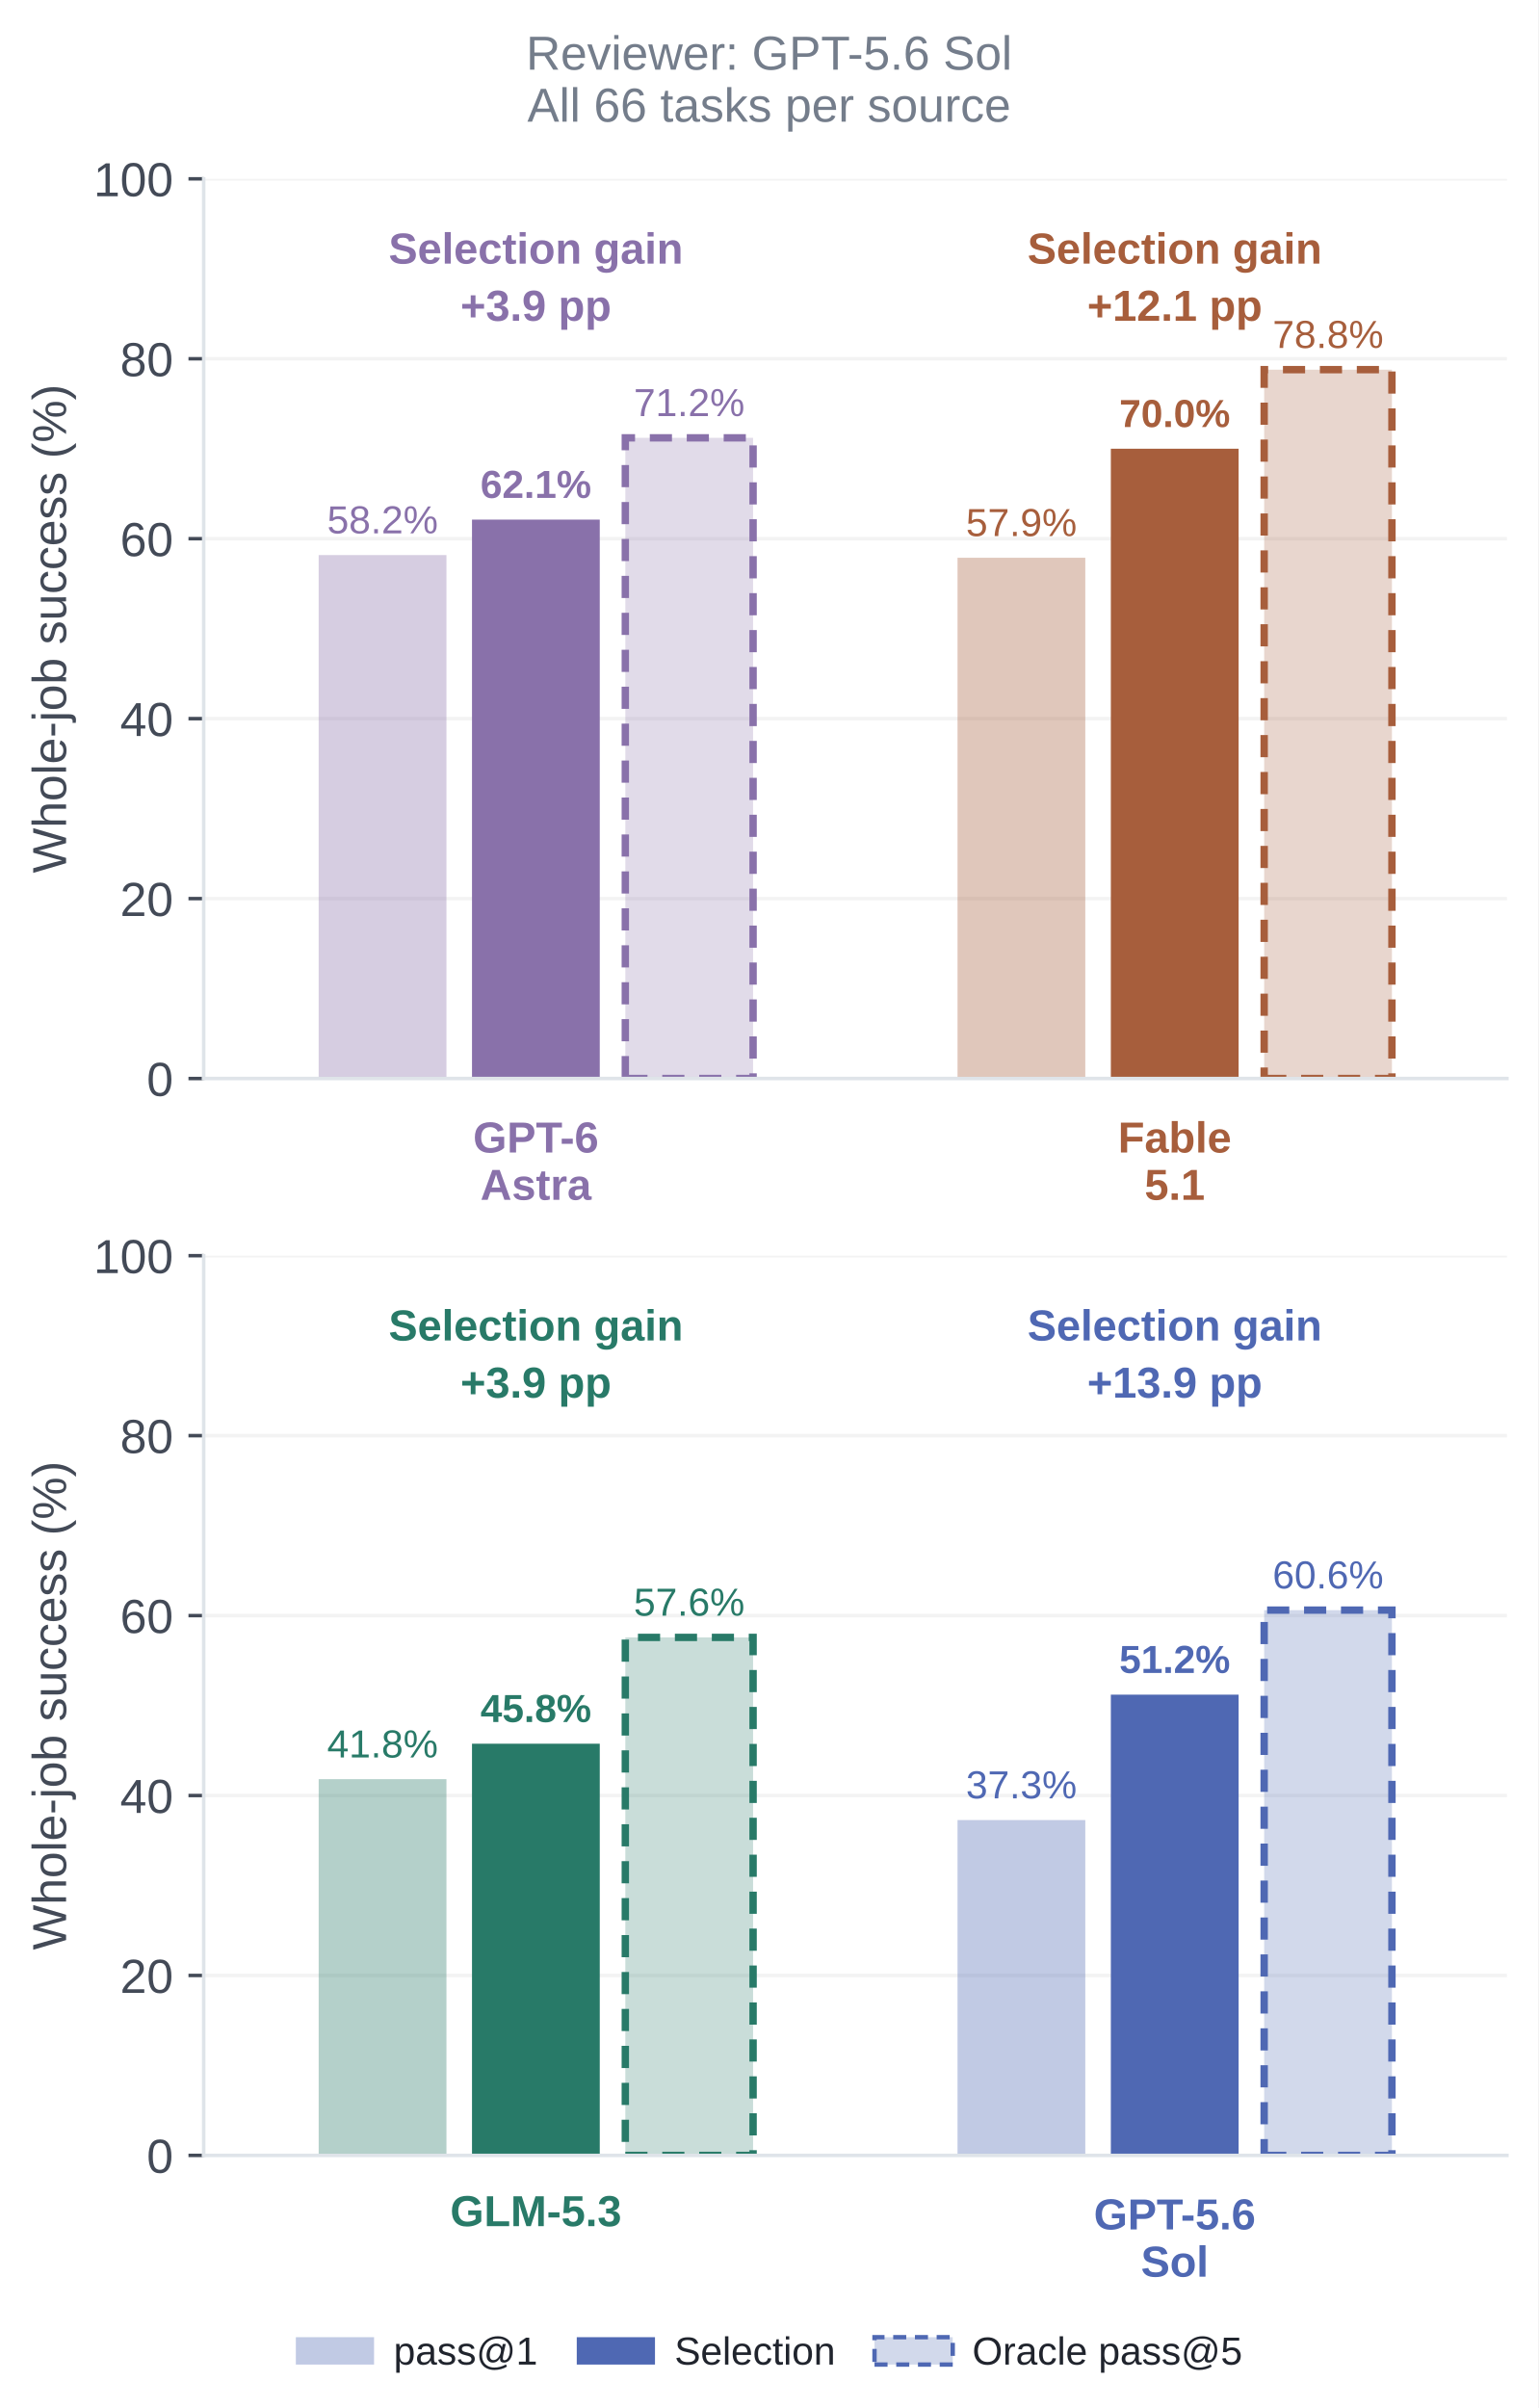
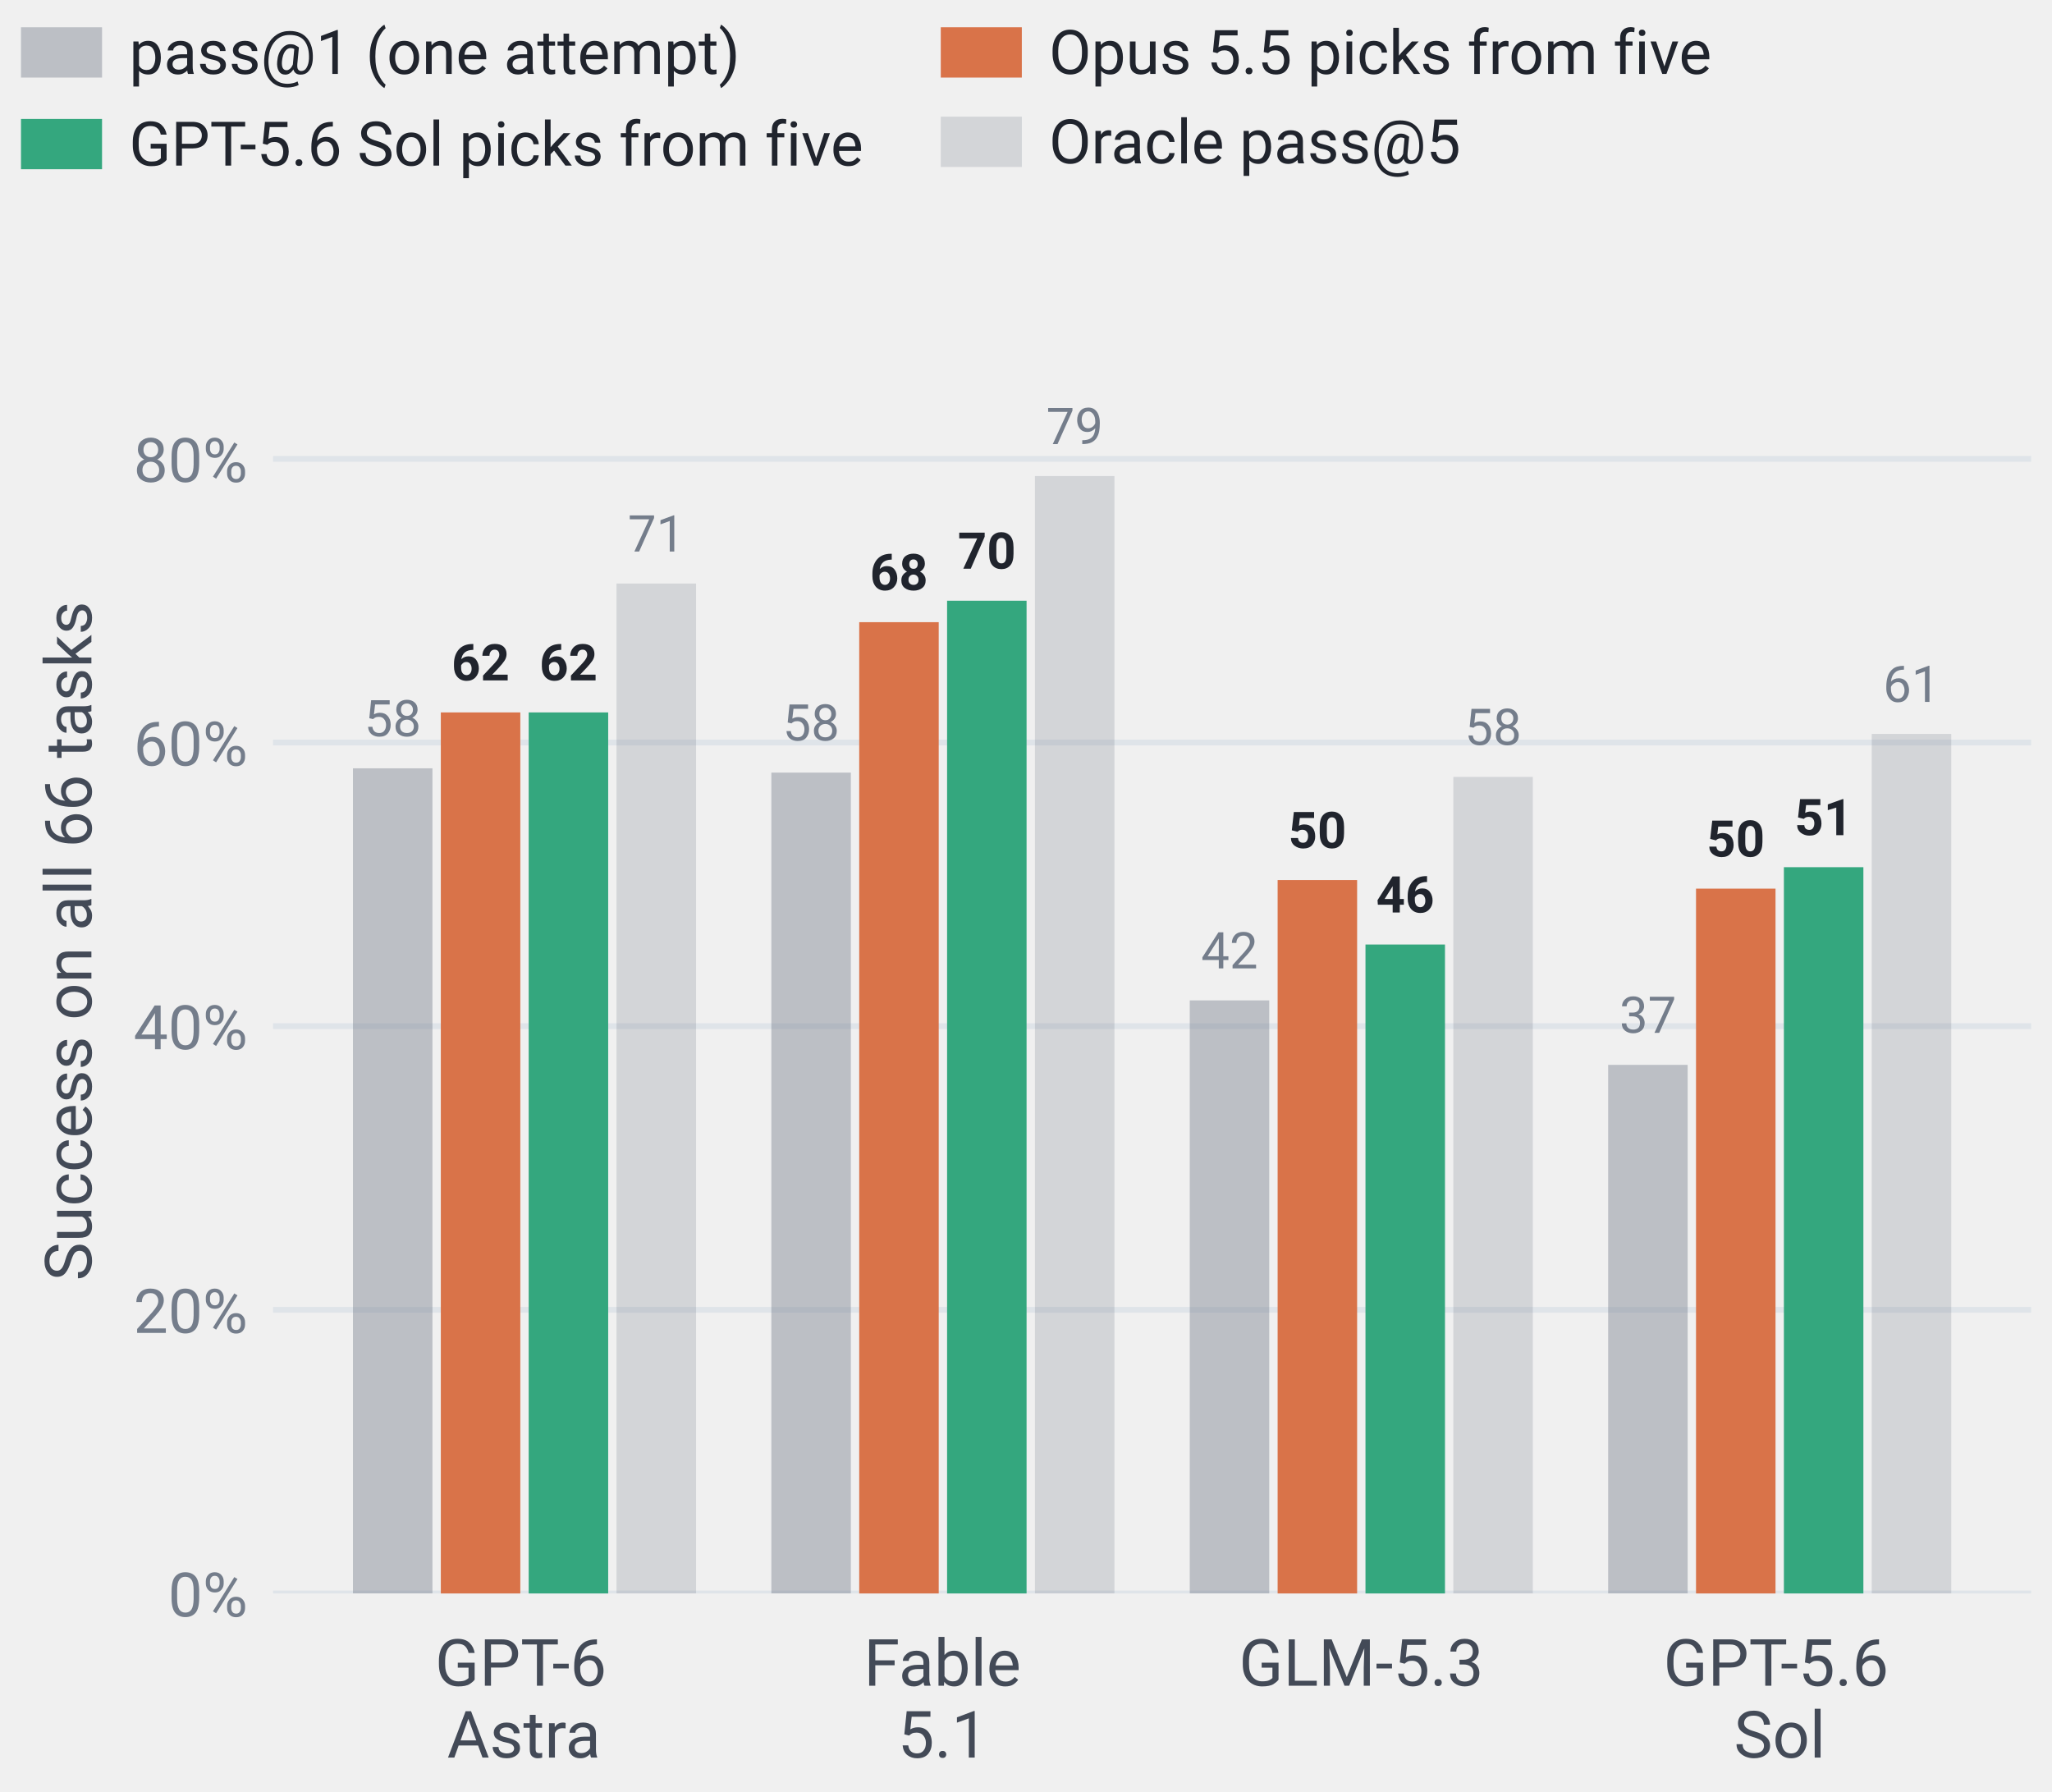
- <svg xmlns="http://www.w3.org/2000/svg" xmlns:xlink="http://www.w3.org/1999/xlink" width="354pt" height="554.1pt" viewBox="0 0 354 554.1" version="1.1">
+ <svg xmlns="http://www.w3.org/2000/svg" width="283.56pt" height="247.56pt" viewBox="0 0 283.56 247.56" version="1.1">
  <defs>
    <style type="text/css">*{stroke-linejoin: round; stroke-linecap: butt}</style>
  </defs>
  <g id="figure_1">
    <g id="patch_1">
-       <path d="M 0 554.1  L 354 554.1  L 354 0  L 0 0  z " style="fill: #ffffff" />
+       <path d="M 0 247.56  L 283.56 247.56  L 283.56 0  L 0 0  L 0 247.56  z " style="fill: none" />
    </g>
    <g id="axes_1">
      <g id="patch_2">
-         <path d="M 46.875 248.176  L 346.8 248.176  L 346.8 41.149  L 46.875 41.149  z " style="fill: #ffffff" />
+         <path d="M 37.731 220.174  L 280.68 220.174  L 280.68 39.89  L 37.731 39.89  L 37.731 220.174  z " style="fill: none" />
      </g>
      <g id="matplotlib.axis_1">
        <g id="xtick_1">
          <g id="line2d_1" />
          <g id="text_1">
-             <text style="font-weight: 700; font-size: 10px; font-family: 'Arial', 'DejaVu Sans', sans-serif; fill: #8971aa" transform="translate(108.8784 265.206)">GPT-6</text>
-             <text style="font-weight: 700; font-size: 10px; font-family: 'Arial', 'DejaVu Sans', sans-serif; fill: #8971aa" transform="translate(110.5432 276.0898)">Astra</text>
+             <text style="font-size: 9px; font-family: 'Roboto'; fill: #434a57" transform="translate(60.12129 232.9235)">GPT-6</text>
+             <text style="font-size: 9px; font-family: 'Roboto'; fill: #434a57" transform="translate(61.78278 242.8516)">Astra</text>
          </g>
        </g>
        <g id="xtick_2">
          <g id="line2d_2" />
          <g id="text_2">
-             <text style="font-weight: 700; font-size: 10px; font-family: 'Arial', 'DejaVu Sans', sans-serif; fill: #a75e3c" transform="translate(257.2902 265.206)">Fable</text>
-             <text style="font-weight: 700; font-size: 10px; font-family: 'Arial', 'DejaVu Sans', sans-serif; fill: #a75e3c" transform="translate(263.3981 276.0898)">5.1</text>
+             <text style="font-size: 9px; font-family: 'Roboto'; fill: #434a57" transform="translate(119.3604 232.9235)">Fable</text>
+             <text style="font-size: 9px; font-family: 'Roboto'; fill: #434a57" transform="translate(124.0587 242.8516)">5.1</text>
+           </g>
+         </g>
+         <g id="xtick_3">
+           <g id="line2d_3" />
+           <g id="text_3">
+             <text style="font-size: 9px; font-family: 'Roboto'; text-anchor: middle; fill: #434a57" x="188.114" y="232.924" transform="rotate(-0 188.1142 232.9235)">GLM-5.3</text>
+           </g>
+         </g>
+         <g id="xtick_4">
+           <g id="line2d_4" />
+           <g id="text_4">
+             <text style="font-size: 9px; font-family: 'Roboto'; fill: #434a57" transform="translate(229.8623 232.9235)">GPT-5.6</text>
+             <text style="font-size: 9px; font-family: 'Roboto'; fill: #434a57" transform="translate(239.6034 242.8516)">Sol</text>
          </g>
        </g>
      </g>
      <g id="matplotlib.axis_2">
        <g id="ytick_1">
-           <g id="line2d_3">
-             <path d="M 46.875 248.176  L 346.8 248.176  " clip-path="url(#p223bab9b94)" style="fill: none; stroke: #b0b0b0; stroke-opacity: 0.15; stroke-width: 0.8; stroke-linecap: square" />
-           </g>
-           <g id="line2d_4">
-             <defs>
-               <path id="md40062f3c9" d="M 0 0  L -3.5 0  " style="stroke: #434a57; stroke-width: 0.8" />
-             </defs>
-             <g>
-               <use xlink:href="#md40062f3c9" x="46.875" y="248.176" style="fill: #434a57; stroke: #434a57; stroke-width: 0.8" />
-             </g>
-           </g>
-           <g id="text_3">
-             <text style="font-size: 11px; font-family: 'Arial', 'DejaVu Sans', sans-serif; text-anchor: end; fill: #434a57" x="39.875" y="252.18" transform="rotate(-0 39.87455 252.1804)">0</text>
+           <g id="line2d_5">
+             <path d="M 37.731 220.174  L 280.68 220.174  " clip-path="url(#p5468befdf5)" style="fill: none; stroke: #dfe4e9; stroke-width: 0.8; stroke-linecap: square" />
+           </g>
+           <g id="line2d_6" />
+           <g id="text_5">
+             <text style="font-size: 8.5px; font-family: 'Roboto'; text-anchor: end; fill: #747d8b" x="34.231" y="223.361" transform="rotate(-0 34.23118 223.361)">0%</text>
          </g>
        </g>
        <g id="ytick_2">
-           <g id="line2d_5">
-             <path d="M 46.875 206.771  L 346.8 206.771  " clip-path="url(#p223bab9b94)" style="fill: none; stroke: #b0b0b0; stroke-opacity: 0.15; stroke-width: 0.8; stroke-linecap: square" />
-           </g>
-           <g id="line2d_6">
-             <g>
-               <use xlink:href="#md40062f3c9" x="46.875" y="206.771" style="fill: #434a57; stroke: #434a57; stroke-width: 0.8" />
-             </g>
-           </g>
-           <g id="text_4">
-             <text style="font-size: 11px; font-family: 'Arial', 'DejaVu Sans', sans-serif; text-anchor: end; fill: #434a57" x="39.875" y="210.775" transform="rotate(-0 39.87455 210.7749)">20</text>
+           <g id="line2d_7">
+             <path d="M 37.731 180.981  L 280.68 180.981  " clip-path="url(#p5468befdf5)" style="fill: none; stroke: #dfe4e9; stroke-width: 0.8; stroke-linecap: square" />
+           </g>
+           <g id="line2d_8" />
+           <g id="text_6">
+             <text style="font-size: 8.5px; font-family: 'Roboto'; text-anchor: end; fill: #747d8b" x="34.231" y="184.169" transform="rotate(-0 34.23118 184.1688)">20%</text>
          </g>
        </g>
        <g id="ytick_3">
-           <g id="line2d_7">
-             <path d="M 46.875 165.365  L 346.8 165.365  " clip-path="url(#p223bab9b94)" style="fill: none; stroke: #b0b0b0; stroke-opacity: 0.15; stroke-width: 0.8; stroke-linecap: square" />
-           </g>
-           <g id="line2d_8">
-             <g>
-               <use xlink:href="#md40062f3c9" x="46.875" y="165.365" style="fill: #434a57; stroke: #434a57; stroke-width: 0.8" />
-             </g>
-           </g>
-           <g id="text_5">
-             <text style="font-size: 11px; font-family: 'Arial', 'DejaVu Sans', sans-serif; text-anchor: end; fill: #434a57" x="39.875" y="169.369" transform="rotate(-0 39.87455 169.3695)">40</text>
+           <g id="line2d_9">
+             <path d="M 37.731 141.789  L 280.68 141.789  " clip-path="url(#p5468befdf5)" style="fill: none; stroke: #dfe4e9; stroke-width: 0.8; stroke-linecap: square" />
+           </g>
+           <g id="line2d_10" />
+           <g id="text_7">
+             <text style="font-size: 8.5px; font-family: 'Roboto'; text-anchor: end; fill: #747d8b" x="34.231" y="144.977" transform="rotate(-0 34.23118 144.9767)">40%</text>
          </g>
        </g>
        <g id="ytick_4">
-           <g id="line2d_9">
-             <path d="M 46.875 123.96  L 346.8 123.96  " clip-path="url(#p223bab9b94)" style="fill: none; stroke: #b0b0b0; stroke-opacity: 0.15; stroke-width: 0.8; stroke-linecap: square" />
-           </g>
-           <g id="line2d_10">
-             <g>
-               <use xlink:href="#md40062f3c9" x="46.875" y="123.96" style="fill: #434a57; stroke: #434a57; stroke-width: 0.8" />
-             </g>
-           </g>
-           <g id="text_6">
-             <text style="font-size: 11px; font-family: 'Arial', 'DejaVu Sans', sans-serif; text-anchor: end; fill: #434a57" x="39.875" y="127.964" transform="rotate(-0 39.87455 127.964)">60</text>
+           <g id="line2d_11">
+             <path d="M 37.731 102.597  L 280.68 102.597  " clip-path="url(#p5468befdf5)" style="fill: none; stroke: #dfe4e9; stroke-width: 0.8; stroke-linecap: square" />
+           </g>
+           <g id="line2d_12" />
+           <g id="text_8">
+             <text style="font-size: 8.5px; font-family: 'Roboto'; text-anchor: end; fill: #747d8b" x="34.231" y="105.785" transform="rotate(-0 34.23118 105.7845)">60%</text>
          </g>
        </g>
        <g id="ytick_5">
-           <g id="line2d_11">
-             <path d="M 46.875 82.554  L 346.8 82.554  " clip-path="url(#p223bab9b94)" style="fill: none; stroke: #b0b0b0; stroke-opacity: 0.15; stroke-width: 0.8; stroke-linecap: square" />
-           </g>
-           <g id="line2d_12">
-             <g>
-               <use xlink:href="#md40062f3c9" x="46.875" y="82.554" style="fill: #434a57; stroke: #434a57; stroke-width: 0.8" />
-             </g>
-           </g>
-           <g id="text_7">
-             <text style="font-size: 11px; font-family: 'Arial', 'DejaVu Sans', sans-serif; text-anchor: end; fill: #434a57" x="39.875" y="86.559" transform="rotate(-0 39.87455 86.55857)">80</text>
-           </g>
-         </g>
-         <g id="ytick_6">
          <g id="line2d_13">
-             <path d="M 46.875 41.149  L 346.8 41.149  " clip-path="url(#p223bab9b94)" style="fill: none; stroke: #b0b0b0; stroke-opacity: 0.15; stroke-width: 0.8; stroke-linecap: square" />
-           </g>
-           <g id="line2d_14">
-             <g>
-               <use xlink:href="#md40062f3c9" x="46.875" y="41.149" style="fill: #434a57; stroke: #434a57; stroke-width: 0.8" />
-             </g>
-           </g>
-           <g id="text_8">
-             <text style="font-size: 11px; font-family: 'Arial', 'DejaVu Sans', sans-serif; text-anchor: end; fill: #434a57" x="39.875" y="45.153" transform="rotate(-0 39.87455 45.15312)">100</text>
-           </g>
-         </g>
-         <g id="text_9">
-           <text style="font-size: 11px; font-family: 'Arial', 'DejaVu Sans', sans-serif; text-anchor: middle; fill: #434a57" x="15.208" y="144.663" transform="rotate(-90 15.2083 144.6626)">Whole-job success (%)</text>
+             <path d="M 37.731 63.405  L 280.68 63.405  " clip-path="url(#p5468befdf5)" style="fill: none; stroke: #dfe4e9; stroke-width: 0.8; stroke-linecap: square" />
+           </g>
+           <g id="line2d_14" />
+           <g id="text_9">
+             <text style="font-size: 8.5px; font-family: 'Roboto'; text-anchor: end; fill: #747d8b" x="34.231" y="66.592" transform="rotate(-0 34.23118 66.59235)">80%</text>
+           </g>
+         </g>
+         <g id="text_10">
+           <text style="font-size: 9px; font-family: 'Roboto'; text-anchor: middle; fill: #434a57" x="12.63" y="130.032" transform="rotate(-90 12.63024 130.0315)">Success on all 66 tasks</text>
        </g>
      </g>
      <g id="patch_3">
-         <path d="M 73.339 248.176  L 102.743 248.176  L 102.743 127.724  L 73.339 127.724  z " clip-path="url(#p223bab9b94)" style="fill: #8971aa; fill-opacity: 0.35" />
+         <path d="M 48.774 220.174  L 59.76 220.174  L 59.76 106.16  L 48.774 106.16  z " clip-path="url(#p5468befdf5)" style="fill: #747d8b; opacity: 0.42" />
      </g>
      <g id="patch_4">
-         <path d="M 108.624 248.176  L 138.028 248.176  L 138.028 119.568  L 108.624 119.568  z " clip-path="url(#p223bab9b94)" style="fill: #8971aa" />
+         <path d="M 60.916 220.174  L 71.901 220.174  L 71.901 98.44  L 60.916 98.44  z " clip-path="url(#p5468befdf5)" style="fill: #d97349" />
      </g>
      <g id="patch_5">
-         <path d="M 143.909 248.176  L 173.314 248.176  L 173.314 100.748  L 143.909 100.748  z " clip-path="url(#p223bab9b94)" style="fill: #8971aa; fill-opacity: 0.25; stroke-dasharray: 5.1,3.4; stroke-dashoffset: 0; stroke: #8971aa; stroke-width: 1.7; stroke-linejoin: miter" />
+         <path d="M 73.058 220.174  L 84.043 220.174  L 84.043 98.44  L 73.058 98.44  z " clip-path="url(#p5468befdf5)" style="fill: #34a77e" />
      </g>
      <g id="patch_6">
-         <path d="M 220.361 248.176  L 249.765 248.176  L 249.765 128.351  L 220.361 128.351  z " clip-path="url(#p223bab9b94)" style="fill: #a75e3c; fill-opacity: 0.35" />
+         <path d="M 85.199 220.174  L 96.185 220.174  L 96.185 80.626  L 85.199 80.626  z " clip-path="url(#p5468befdf5)" style="fill: #747d8b; opacity: 0.24" />
      </g>
      <g id="patch_7">
-         <path d="M 255.646 248.176  L 285.05 248.176  L 285.05 103.257  L 255.646 103.257  z " clip-path="url(#p223bab9b94)" style="fill: #a75e3c" />
+         <path d="M 106.592 220.174  L 117.577 220.174  L 117.577 106.754  L 106.592 106.754  z " clip-path="url(#p5468befdf5)" style="fill: #747d8b; opacity: 0.42" />
      </g>
      <g id="patch_8">
-         <path d="M 290.931 248.176  L 320.336 248.176  L 320.336 85.064  L 290.931 85.064  z " clip-path="url(#p223bab9b94)" style="fill: #a75e3c; fill-opacity: 0.25; stroke-dasharray: 5.1,3.4; stroke-dashoffset: 0; stroke: #a75e3c; stroke-width: 1.7; stroke-linejoin: miter" />
+         <path d="M 118.733 220.174  L 129.719 220.174  L 129.719 85.97  L 118.733 85.97  z " clip-path="url(#p5468befdf5)" style="fill: #d97349" />
      </g>
      <g id="patch_9">
-         <path d="M 46.875 248.176  L 46.875 41.149  " style="fill: none; stroke: #dfe4e9; stroke-width: 0.8; stroke-linejoin: miter; stroke-linecap: square" />
+         <path d="M 130.875 220.174  L 141.86 220.174  L 141.86 83.001  L 130.875 83.001  z " clip-path="url(#p5468befdf5)" style="fill: #34a77e" />
      </g>
      <g id="patch_10">
-         <path d="M 46.875 248.176  L 346.8 248.176  " style="fill: none; stroke: #dfe4e9; stroke-width: 0.8; stroke-linejoin: miter; stroke-linecap: square" />
-       </g>
-       <g id="text_10">
-         <text style="font-size: 9px; font-family: 'Arial', 'DejaVu Sans', sans-serif; text-anchor: middle; fill: #8971aa" x="88.041" y="122.724" transform="rotate(-0 88.04072 122.724)">58.2%</text>
+         <path d="M 143.017 220.174  L 154.002 220.174  L 154.002 65.78  L 143.017 65.78  z " clip-path="url(#p5468befdf5)" style="fill: #747d8b; opacity: 0.24" />
+       </g>
+       <g id="patch_11">
+         <path d="M 164.409 220.174  L 175.394 220.174  L 175.394 138.226  L 164.409 138.226  z " clip-path="url(#p5468befdf5)" style="fill: #747d8b; opacity: 0.42" />
+       </g>
+       <g id="patch_12">
+         <path d="M 176.551 220.174  L 187.536 220.174  L 187.536 121.599  L 176.551 121.599  z " clip-path="url(#p5468befdf5)" style="fill: #d97349" />
+       </g>
+       <g id="patch_13">
+         <path d="M 188.692 220.174  L 199.678 220.174  L 199.678 130.507  L 188.692 130.507  z " clip-path="url(#p5468befdf5)" style="fill: #34a77e" />
+       </g>
+       <g id="patch_14">
+         <path d="M 200.834 220.174  L 211.819 220.174  L 211.819 107.348  L 200.834 107.348  z " clip-path="url(#p5468befdf5)" style="fill: #747d8b; opacity: 0.24" />
+       </g>
+       <g id="patch_15">
+         <path d="M 222.226 220.174  L 233.212 220.174  L 233.212 147.134  L 222.226 147.134  z " clip-path="url(#p5468befdf5)" style="fill: #747d8b; opacity: 0.42" />
+       </g>
+       <g id="patch_16">
+         <path d="M 234.368 220.174  L 245.353 220.174  L 245.353 122.787  L 234.368 122.787  z " clip-path="url(#p5468befdf5)" style="fill: #d97349" />
+       </g>
+       <g id="patch_17">
+         <path d="M 246.51 220.174  L 257.495 220.174  L 257.495 119.818  L 246.51 119.818  z " clip-path="url(#p5468befdf5)" style="fill: #34a77e" />
+       </g>
+       <g id="patch_18">
+         <path d="M 258.651 220.174  L 269.637 220.174  L 269.637 101.409  L 258.651 101.409  z " clip-path="url(#p5468befdf5)" style="fill: #747d8b; opacity: 0.24" />
      </g>
      <g id="text_11">
-         <text style="font-weight: 700; font-size: 9px; font-family: 'Arial', 'DejaVu Sans', sans-serif; text-anchor: middle; fill: #8971aa" x="123.326" y="114.568" transform="rotate(-0 123.326 114.5684)">62.1%</text>
+         <text style="font-size: 7px; font-family: 'Roboto'; text-anchor: middle; fill: #747d8b" x="54.267" y="101.738" transform="rotate(-0 54.26694 101.7381)">58</text>
      </g>
      <g id="text_12">
-         <text style="font-size: 9px; font-family: 'Arial', 'DejaVu Sans', sans-serif; text-anchor: middle; fill: #8971aa" x="158.611" y="95.748" transform="rotate(-0 158.6113 95.74772)">71.2%</text>
+         <text style="font-weight: 700; font-size: 7px; font-family: 'Roboto'; text-anchor: middle; fill: #20242d" x="66.409" y="94.018" transform="rotate(-0 66.40859 94.01839)">62</text>
      </g>
      <g id="text_13">
-         <text style="font-weight: 700; font-size: 10px; font-family: 'Arial', 'DejaVu Sans', sans-serif; fill: #8971aa" transform="translate(89.43226 60.65716)">Selection gain</text>
-         <text style="font-weight: 700; font-size: 10px; font-family: 'Arial', 'DejaVu Sans', sans-serif; fill: #8971aa" transform="translate(105.9588 73.81537)">+3.9 pp</text>
+         <text style="font-weight: 700; font-size: 7px; font-family: 'Roboto'; text-anchor: middle; fill: #20242d" x="78.55" y="94.018" transform="rotate(-0 78.55024 94.01839)">62</text>
      </g>
      <g id="text_14">
-         <text style="font-size: 9px; font-family: 'Arial', 'DejaVu Sans', sans-serif; text-anchor: middle; fill: #a75e3c" x="235.063" y="123.351" transform="rotate(-0 235.0628 123.3514)">57.9%</text>
+         <text style="font-size: 7px; font-family: 'Roboto'; text-anchor: middle; fill: #747d8b" x="90.692" y="76.204" transform="rotate(-0 90.69189 76.20377)">71</text>
      </g>
      <g id="text_15">
-         <text style="font-weight: 700; font-size: 9px; font-family: 'Arial', 'DejaVu Sans', sans-serif; text-anchor: middle; fill: #a75e3c" x="270.348" y="98.257" transform="rotate(-0 270.3481 98.25714)">70.0%</text>
+         <text style="font-size: 7px; font-family: 'Roboto'; text-anchor: middle; fill: #747d8b" x="112.084" y="102.332" transform="rotate(-0 112.0843 102.3319)">58</text>
      </g>
      <g id="text_16">
-         <text style="font-size: 9px; font-family: 'Arial', 'DejaVu Sans', sans-serif; text-anchor: middle; fill: #a75e3c" x="305.633" y="80.064" transform="rotate(-0 305.6333 80.06384)">78.8%</text>
+         <text style="font-weight: 700; font-size: 7px; font-family: 'Roboto'; text-anchor: middle; fill: #20242d" x="124.226" y="81.548" transform="rotate(-0 124.226 81.54816)">68</text>
      </g>
      <g id="text_17">
-         <text style="font-weight: 700; font-size: 10px; font-family: 'Arial', 'DejaVu Sans', sans-serif; fill: #a75e3c" transform="translate(236.4543 60.65716)">Selection gain</text>
-         <text style="font-weight: 700; font-size: 10px; font-family: 'Arial', 'DejaVu Sans', sans-serif; fill: #a75e3c" transform="translate(250.2004 73.81537)">+12.1 pp</text>
-       </g>
-     </g>
-     <g id="axes_2">
-       <g id="patch_11">
-         <path d="M 46.875 495.976  L 346.8 495.976  L 346.8 288.948  L 46.875 288.948  z " style="fill: #ffffff" />
-       </g>
-       <g id="matplotlib.axis_3">
-         <g id="xtick_3">
-           <g id="line2d_15" />
-           <g id="text_18">
-             <text style="font-weight: 700; font-size: 10px; font-family: 'Arial', 'DejaVu Sans', sans-serif; text-anchor: middle; fill: #287a68" x="123.326" y="512.256" transform="rotate(-0 123.326 512.256)">GLM-5.3</text>
-           </g>
-         </g>
-         <g id="xtick_4">
-           <g id="line2d_16" />
-           <g id="text_19">
-             <text style="font-weight: 700; font-size: 10px; font-family: 'Arial', 'DejaVu Sans', sans-serif; fill: #4f68b3" transform="translate(251.7309 513.0055)">GPT-5.6</text>
-             <text style="font-weight: 700; font-size: 10px; font-family: 'Arial', 'DejaVu Sans', sans-serif; fill: #4f68b3" transform="translate(262.5699 523.8893)">Sol</text>
-           </g>
-         </g>
-       </g>
-       <g id="matplotlib.axis_4">
-         <g id="ytick_7">
-           <g id="line2d_17">
-             <path d="M 46.875 495.976  L 346.8 495.976  " clip-path="url(#p05ff2f43c5)" style="fill: none; stroke: #b0b0b0; stroke-opacity: 0.15; stroke-width: 0.8; stroke-linecap: square" />
-           </g>
-           <g id="line2d_18">
-             <g>
-               <use xlink:href="#md40062f3c9" x="46.875" y="495.976" style="fill: #434a57; stroke: #434a57; stroke-width: 0.8" />
-             </g>
-           </g>
-           <g id="text_20">
-             <text style="font-size: 11px; font-family: 'Arial', 'DejaVu Sans', sans-serif; text-anchor: end; fill: #434a57" x="39.875" y="499.98" transform="rotate(-0 39.87455 499.9798)">0</text>
-           </g>
-         </g>
-         <g id="ytick_8">
-           <g id="line2d_19">
-             <path d="M 46.875 454.57  L 346.8 454.57  " clip-path="url(#p05ff2f43c5)" style="fill: none; stroke: #b0b0b0; stroke-opacity: 0.15; stroke-width: 0.8; stroke-linecap: square" />
-           </g>
-           <g id="line2d_20">
-             <g>
-               <use xlink:href="#md40062f3c9" x="46.875" y="454.57" style="fill: #434a57; stroke: #434a57; stroke-width: 0.8" />
-             </g>
-           </g>
-           <g id="text_21">
-             <text style="font-size: 11px; font-family: 'Arial', 'DejaVu Sans', sans-serif; text-anchor: end; fill: #434a57" x="39.875" y="458.574" transform="rotate(-0 39.87455 458.5744)">20</text>
-           </g>
-         </g>
-         <g id="ytick_9">
-           <g id="line2d_21">
-             <path d="M 46.875 413.165  L 346.8 413.165  " clip-path="url(#p05ff2f43c5)" style="fill: none; stroke: #b0b0b0; stroke-opacity: 0.15; stroke-width: 0.8; stroke-linecap: square" />
-           </g>
-           <g id="line2d_22">
-             <g>
-               <use xlink:href="#md40062f3c9" x="46.875" y="413.165" style="fill: #434a57; stroke: #434a57; stroke-width: 0.8" />
-             </g>
-           </g>
-           <g id="text_22">
-             <text style="font-size: 11px; font-family: 'Arial', 'DejaVu Sans', sans-serif; text-anchor: end; fill: #434a57" x="39.875" y="417.169" transform="rotate(-0 39.87455 417.1689)">40</text>
-           </g>
-         </g>
-         <g id="ytick_10">
-           <g id="line2d_23">
-             <path d="M 46.875 371.759  L 346.8 371.759  " clip-path="url(#p05ff2f43c5)" style="fill: none; stroke: #b0b0b0; stroke-opacity: 0.15; stroke-width: 0.8; stroke-linecap: square" />
-           </g>
-           <g id="line2d_24">
-             <g>
-               <use xlink:href="#md40062f3c9" x="46.875" y="371.759" style="fill: #434a57; stroke: #434a57; stroke-width: 0.8" />
-             </g>
-           </g>
-           <g id="text_23">
-             <text style="font-size: 11px; font-family: 'Arial', 'DejaVu Sans', sans-serif; text-anchor: end; fill: #434a57" x="39.875" y="375.763" transform="rotate(-0 39.87455 375.7635)">60</text>
-           </g>
-         </g>
-         <g id="ytick_11">
-           <g id="line2d_25">
-             <path d="M 46.875 330.354  L 346.8 330.354  " clip-path="url(#p05ff2f43c5)" style="fill: none; stroke: #b0b0b0; stroke-opacity: 0.15; stroke-width: 0.8; stroke-linecap: square" />
-           </g>
-           <g id="line2d_26">
-             <g>
-               <use xlink:href="#md40062f3c9" x="46.875" y="330.354" style="fill: #434a57; stroke: #434a57; stroke-width: 0.8" />
-             </g>
-           </g>
-           <g id="text_24">
-             <text style="font-size: 11px; font-family: 'Arial', 'DejaVu Sans', sans-serif; text-anchor: end; fill: #434a57" x="39.875" y="334.358" transform="rotate(-0 39.87455 334.358)">80</text>
-           </g>
-         </g>
-         <g id="ytick_12">
-           <g id="line2d_27">
-             <path d="M 46.875 288.948  L 346.8 288.948  " clip-path="url(#p05ff2f43c5)" style="fill: none; stroke: #b0b0b0; stroke-opacity: 0.15; stroke-width: 0.8; stroke-linecap: square" />
-           </g>
-           <g id="line2d_28">
-             <g>
-               <use xlink:href="#md40062f3c9" x="46.875" y="288.948" style="fill: #434a57; stroke: #434a57; stroke-width: 0.8" />
-             </g>
-           </g>
-           <g id="text_25">
-             <text style="font-size: 11px; font-family: 'Arial', 'DejaVu Sans', sans-serif; text-anchor: end; fill: #434a57" x="39.875" y="292.953" transform="rotate(-0 39.87455 292.9526)">100</text>
-           </g>
-         </g>
-         <g id="text_26">
-           <text style="font-size: 11px; font-family: 'Arial', 'DejaVu Sans', sans-serif; text-anchor: middle; fill: #434a57" x="15.208" y="392.462" transform="rotate(-90 15.2083 392.4621)">Whole-job success (%)</text>
-         </g>
-       </g>
-       <g id="patch_12">
-         <path d="M 73.339 495.976  L 102.743 495.976  L 102.743 409.401  L 73.339 409.401  z " clip-path="url(#p05ff2f43c5)" style="fill: #287a68; fill-opacity: 0.35" />
-       </g>
-       <g id="patch_13">
-         <path d="M 108.624 495.976  L 138.028 495.976  L 138.028 401.245  L 108.624 401.245  z " clip-path="url(#p05ff2f43c5)" style="fill: #287a68" />
-       </g>
-       <g id="patch_14">
-         <path d="M 143.909 495.976  L 173.314 495.976  L 173.314 376.778  L 143.909 376.778  z " clip-path="url(#p05ff2f43c5)" style="fill: #287a68; fill-opacity: 0.25; stroke-dasharray: 5.1,3.4; stroke-dashoffset: 0; stroke: #287a68; stroke-width: 1.7; stroke-linejoin: miter" />
-       </g>
-       <g id="patch_15">
-         <path d="M 220.361 495.976  L 249.765 495.976  L 249.765 418.811  L 220.361 418.811  z " clip-path="url(#p05ff2f43c5)" style="fill: #4f68b3; fill-opacity: 0.35" />
-       </g>
-       <g id="patch_16">
-         <path d="M 255.646 495.976  L 285.05 495.976  L 285.05 389.953  L 255.646 389.953  z " clip-path="url(#p05ff2f43c5)" style="fill: #4f68b3" />
-       </g>
-       <g id="patch_17">
-         <path d="M 290.931 495.976  L 320.336 495.976  L 320.336 370.505  L 290.931 370.505  z " clip-path="url(#p05ff2f43c5)" style="fill: #4f68b3; fill-opacity: 0.25; stroke-dasharray: 5.1,3.4; stroke-dashoffset: 0; stroke: #4f68b3; stroke-width: 1.7; stroke-linejoin: miter" />
-       </g>
-       <g id="patch_18">
-         <path d="M 46.875 495.976  L 46.875 288.948  " style="fill: none; stroke: #dfe4e9; stroke-width: 0.8; stroke-linejoin: miter; stroke-linecap: square" />
-       </g>
-       <g id="patch_19">
-         <path d="M 46.875 495.976  L 346.8 495.976  " style="fill: none; stroke: #dfe4e9; stroke-width: 0.8; stroke-linejoin: miter; stroke-linecap: square" />
-       </g>
-       <g id="text_27">
-         <text style="font-size: 9px; font-family: 'Arial', 'DejaVu Sans', sans-serif; text-anchor: middle; fill: #287a68" x="88.041" y="404.401" transform="rotate(-0 88.04072 404.4006)">41.8%</text>
-       </g>
-       <g id="text_28">
-         <text style="font-weight: 700; font-size: 9px; font-family: 'Arial', 'DejaVu Sans', sans-serif; text-anchor: middle; fill: #287a68" x="123.326" y="396.245" transform="rotate(-0 123.326 396.245)">45.8%</text>
-       </g>
-       <g id="text_29">
-         <text style="font-size: 9px; font-family: 'Arial', 'DejaVu Sans', sans-serif; text-anchor: middle; fill: #287a68" x="158.611" y="371.778" transform="rotate(-0 158.6113 371.7782)">57.6%</text>
-       </g>
-       <g id="text_30">
-         <text style="font-weight: 700; font-size: 10px; font-family: 'Arial', 'DejaVu Sans', sans-serif; fill: #287a68" transform="translate(89.43226 308.4566)">Selection gain</text>
-         <text style="font-weight: 700; font-size: 10px; font-family: 'Arial', 'DejaVu Sans', sans-serif; fill: #287a68" transform="translate(105.9588 321.6148)">+3.9 pp</text>
-       </g>
-       <g id="text_31">
-         <text style="font-size: 9px; font-family: 'Arial', 'DejaVu Sans', sans-serif; text-anchor: middle; fill: #4f68b3" x="235.063" y="413.811" transform="rotate(-0 235.0628 413.811)">37.3%</text>
-       </g>
-       <g id="text_32">
-         <text style="font-weight: 700; font-size: 9px; font-family: 'Arial', 'DejaVu Sans', sans-serif; text-anchor: middle; fill: #4f68b3" x="270.348" y="384.953" transform="rotate(-0 270.3481 384.9526)">51.2%</text>
-       </g>
-       <g id="text_33">
-         <text style="font-size: 9px; font-family: 'Arial', 'DejaVu Sans', sans-serif; text-anchor: middle; fill: #4f68b3" x="305.633" y="365.505" transform="rotate(-0 305.6333 365.5046)">60.6%</text>
-       </g>
-       <g id="text_34">
-         <text style="font-weight: 700; font-size: 10px; font-family: 'Arial', 'DejaVu Sans', sans-serif; fill: #4f68b3" transform="translate(236.4543 308.4566)">Selection gain</text>
-         <text style="font-weight: 700; font-size: 10px; font-family: 'Arial', 'DejaVu Sans', sans-serif; fill: #4f68b3" transform="translate(250.2004 321.6148)">+13.9 pp</text>
-       </g>
-     </g>
-     <g id="text_35">
-       <text style="font-size: 11px; font-family: 'Arial', 'DejaVu Sans', sans-serif; fill: #747d8b" transform="translate(121.0648 16.03276)">Reviewer: GPT-5.6 Sol</text>
-       <text style="font-size: 11px; font-family: 'Arial', 'DejaVu Sans', sans-serif; fill: #747d8b" transform="translate(121.3664 28.00493)">All 66 tasks per source</text>
+         <text style="font-weight: 700; font-size: 7px; font-family: 'Roboto'; text-anchor: middle; fill: #20242d" x="136.368" y="78.579" transform="rotate(-0 136.3676 78.57905)">70</text>
+       </g>
+       <g id="text_18">
+         <text style="font-size: 7px; font-family: 'Roboto'; text-anchor: middle; fill: #747d8b" x="148.509" y="61.358" transform="rotate(-0 148.5093 61.35825)">79</text>
+       </g>
+       <g id="text_19">
+         <text style="font-size: 7px; font-family: 'Roboto'; text-anchor: middle; fill: #747d8b" x="169.902" y="133.804" transform="rotate(-0 169.9017 133.8044)">42</text>
+       </g>
+       <g id="text_20">
+         <text style="font-weight: 700; font-size: 7px; font-family: 'Roboto'; text-anchor: middle; fill: #20242d" x="182.043" y="117.177" transform="rotate(-0 182.0433 117.1774)">50</text>
+       </g>
+       <g id="text_21">
+         <text style="font-weight: 700; font-size: 7px; font-family: 'Roboto'; text-anchor: middle; fill: #20242d" x="194.185" y="126.085" transform="rotate(-0 194.185 126.0847)">46</text>
+       </g>
+       <g id="text_22">
+         <text style="font-size: 7px; font-family: 'Roboto'; text-anchor: middle; fill: #747d8b" x="206.327" y="102.926" transform="rotate(-0 206.3266 102.9257)">58</text>
+       </g>
+       <g id="text_23">
+         <text style="font-size: 7px; font-family: 'Roboto'; text-anchor: middle; fill: #747d8b" x="227.719" y="142.712" transform="rotate(-0 227.7191 142.7117)">37</text>
+       </g>
+       <g id="text_24">
+         <text style="font-weight: 700; font-size: 7px; font-family: 'Roboto'; text-anchor: middle; fill: #20242d" x="239.861" y="118.365" transform="rotate(-0 239.8607 118.365)">50</text>
+       </g>
+       <g id="text_25">
+         <text style="font-weight: 700; font-size: 7px; font-family: 'Roboto'; text-anchor: middle; fill: #20242d" x="252.002" y="115.396" transform="rotate(-0 252.0023 115.3959)">51</text>
+       </g>
+       <g id="text_26">
+         <text style="font-size: 7px; font-family: 'Roboto'; text-anchor: middle; fill: #747d8b" x="264.144" y="96.987" transform="rotate(-0 264.144 96.9875)">61</text>
+       </g>
    </g>
    <g id="legend_1">
+       <g id="patch_19">
+         <path d="M 3.4 10.219  L 13.6 10.219  L 13.6 4.269  L 3.4 4.269  z " style="fill: #747d8b; opacity: 0.42; stroke: #747d8b; stroke-linejoin: miter" />
+       </g>
+       <g id="text_27">
+         <text style="font-size: 8.5px; font-family: 'Roboto'; text-anchor: start; fill: #20242d" x="17.85" y="10.219" transform="rotate(-0 17.85 10.21859)">pass@1 (one attempt)</text>
+       </g>
      <g id="patch_20">
-         <path d="M 68.084 544.106  L 86.084 544.106  L 86.084 537.806  L 68.084 537.806  z " style="fill: #4f68b3; fill-opacity: 0.35" />
-       </g>
-       <g id="text_36">
-         <text style="font-size: 9px; font-family: 'Arial', 'DejaVu Sans', sans-serif; text-anchor: start; fill: #20242d" x="90.584" y="544.106" transform="rotate(-0 90.58429 544.1055)">pass@1</text>
+         <path d="M 3.4 22.882  L 13.6 22.882  L 13.6 16.932  L 3.4 16.932  z " style="fill: #34a77e; stroke: #34a77e; stroke-linejoin: miter" />
+       </g>
+       <g id="text_28">
+         <text style="font-size: 8.5px; font-family: 'Roboto'; text-anchor: start; fill: #20242d" x="17.85" y="22.882" transform="rotate(-0 17.85 22.88227)">GPT-5.6 Sol picks from five</text>
      </g>
      <g id="patch_21">
-         <path d="M 132.735 544.106  L 150.735 544.106  L 150.735 537.806  L 132.735 537.806  z " style="fill: #4f68b3" />
-       </g>
-       <g id="text_37">
-         <text style="font-size: 9px; font-family: 'Arial', 'DejaVu Sans', sans-serif; text-anchor: start; fill: #20242d" x="155.235" y="544.106" transform="rotate(-0 155.2352 544.1055)">Selection</text>
+         <path d="M 130.503 10.219  L 140.703 10.219  L 140.703 4.269  L 130.503 4.269  z " style="fill: #d97349; stroke: #d97349; stroke-linejoin: miter" />
+       </g>
+       <g id="text_29">
+         <text style="font-size: 8.5px; font-family: 'Roboto'; text-anchor: start; fill: #20242d" x="144.953" y="10.219" transform="rotate(-0 144.9529 10.21859)">Opus 5.5 picks from five</text>
      </g>
      <g id="patch_22">
-         <path d="M 201.258 544.106  L 219.258 544.106  L 219.258 537.806  L 201.258 537.806  z " style="fill: #4f68b3; fill-opacity: 0.25; stroke-dasharray: 3,2; stroke-dashoffset: 0; stroke: #4f68b3; stroke-linejoin: miter" />
-       </g>
-       <g id="text_38">
-         <text style="font-size: 9px; font-family: 'Arial', 'DejaVu Sans', sans-serif; text-anchor: start; fill: #20242d" x="223.758" y="544.106" transform="rotate(-0 223.7576 544.1055)">Oracle pass@5</text>
+         <path d="M 130.503 22.57  L 140.703 22.57  L 140.703 16.62  L 130.503 16.62  z " style="fill: #747d8b; opacity: 0.24; stroke: #747d8b; stroke-linejoin: miter" />
+       </g>
+       <g id="text_30">
+         <text style="font-size: 8.5px; font-family: 'Roboto'; text-anchor: start; fill: #20242d" x="144.953" y="22.57" transform="rotate(-0 144.9529 22.57016)">Oracle pass@5</text>
      </g>
    </g>
  </g>
  <defs>
-     <clipPath id="p223bab9b94">
-       <rect x="46.875" y="41.149" width="299.925" height="207.027" />
-     </clipPath>
-     <clipPath id="p05ff2f43c5">
-       <rect x="46.875" y="288.948" width="299.925" height="207.027" />
+     <clipPath id="p5468befdf5">
+       <rect x="37.731" y="39.89" width="242.949" height="180.284" />
    </clipPath>
  </defs>
</svg>
